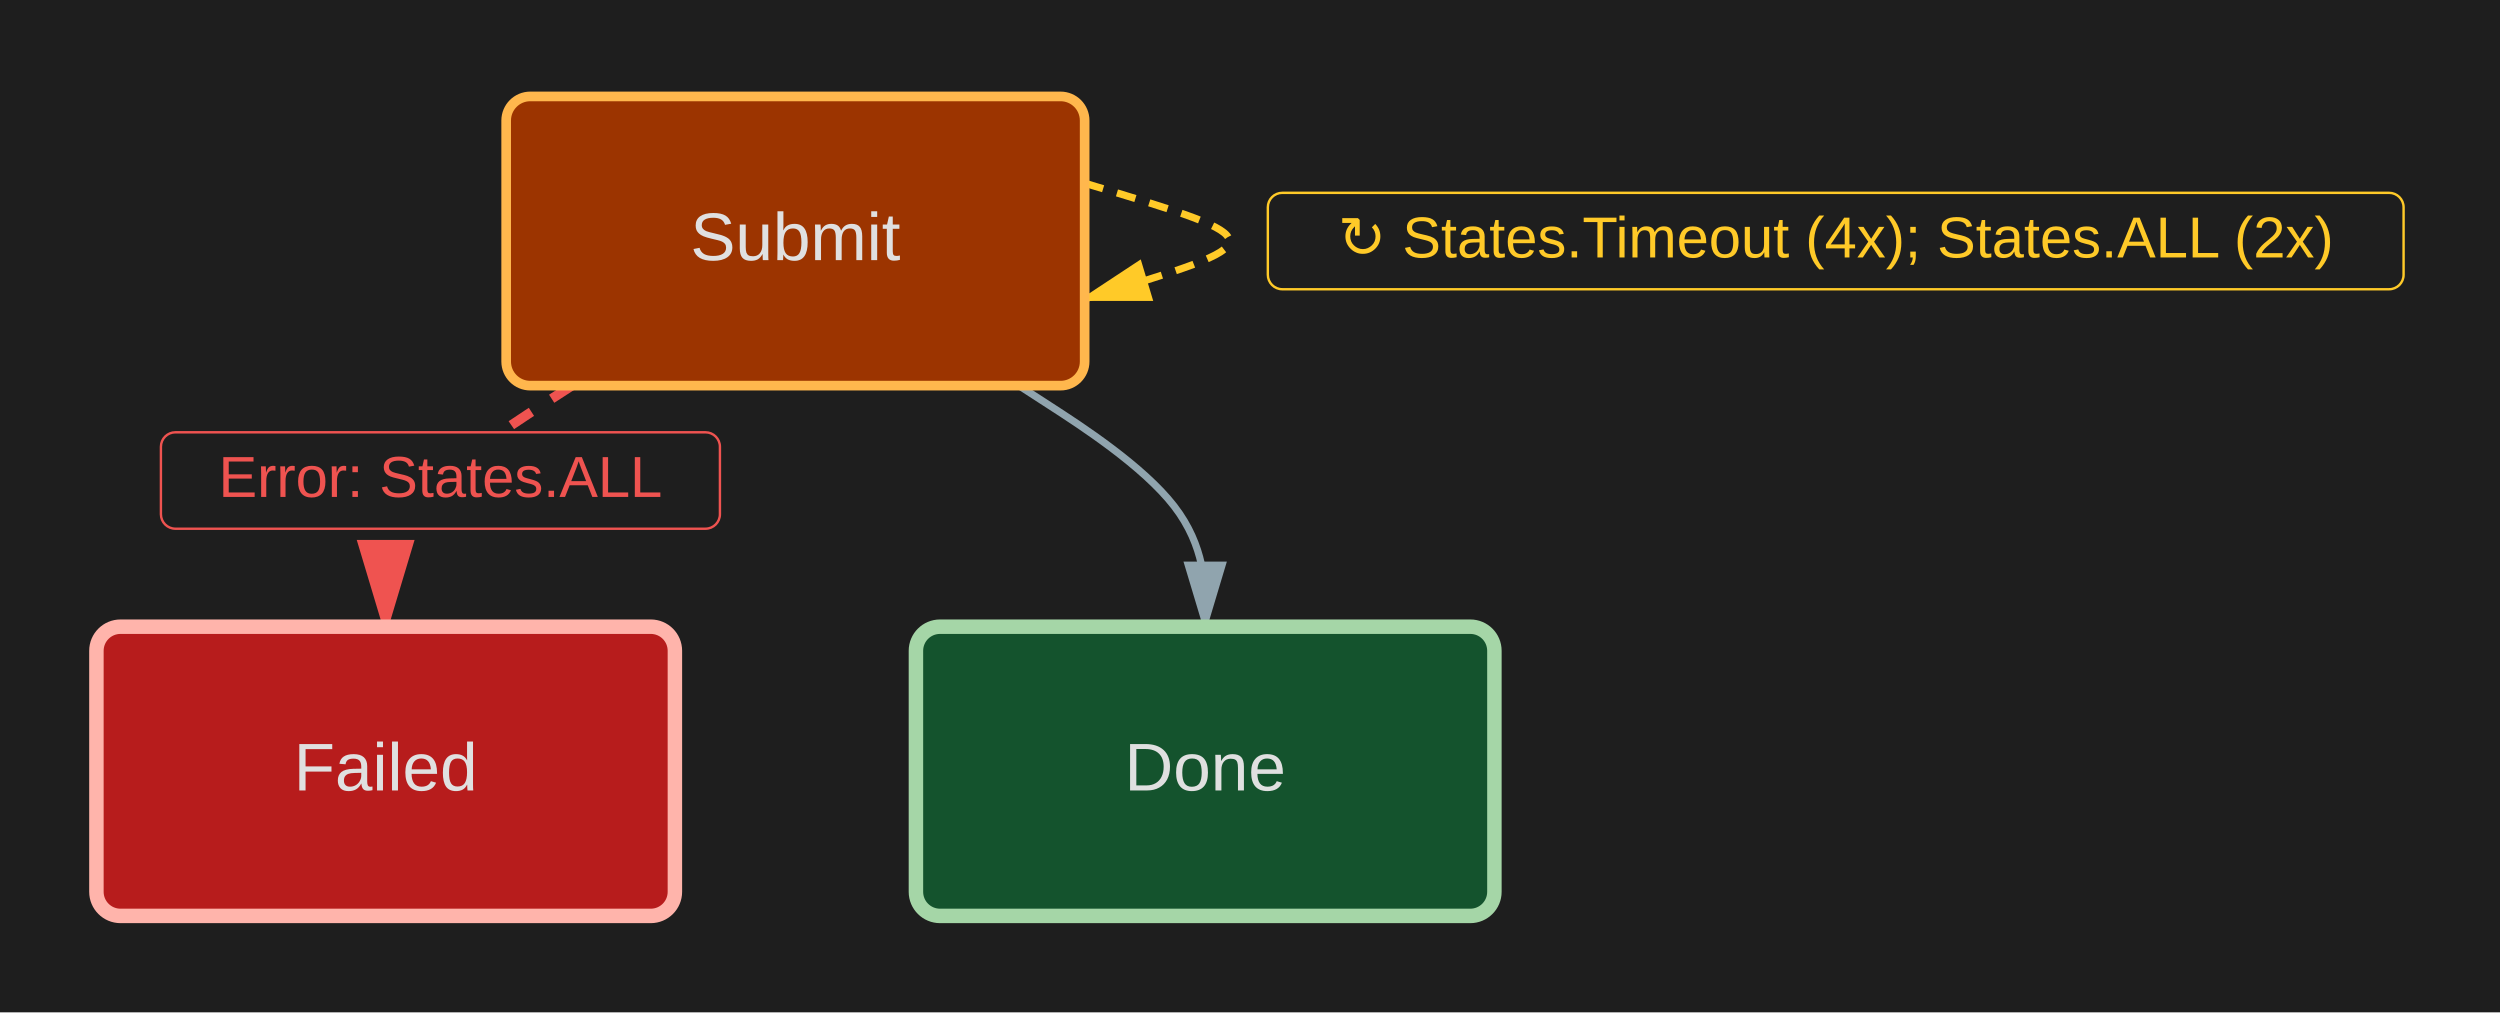
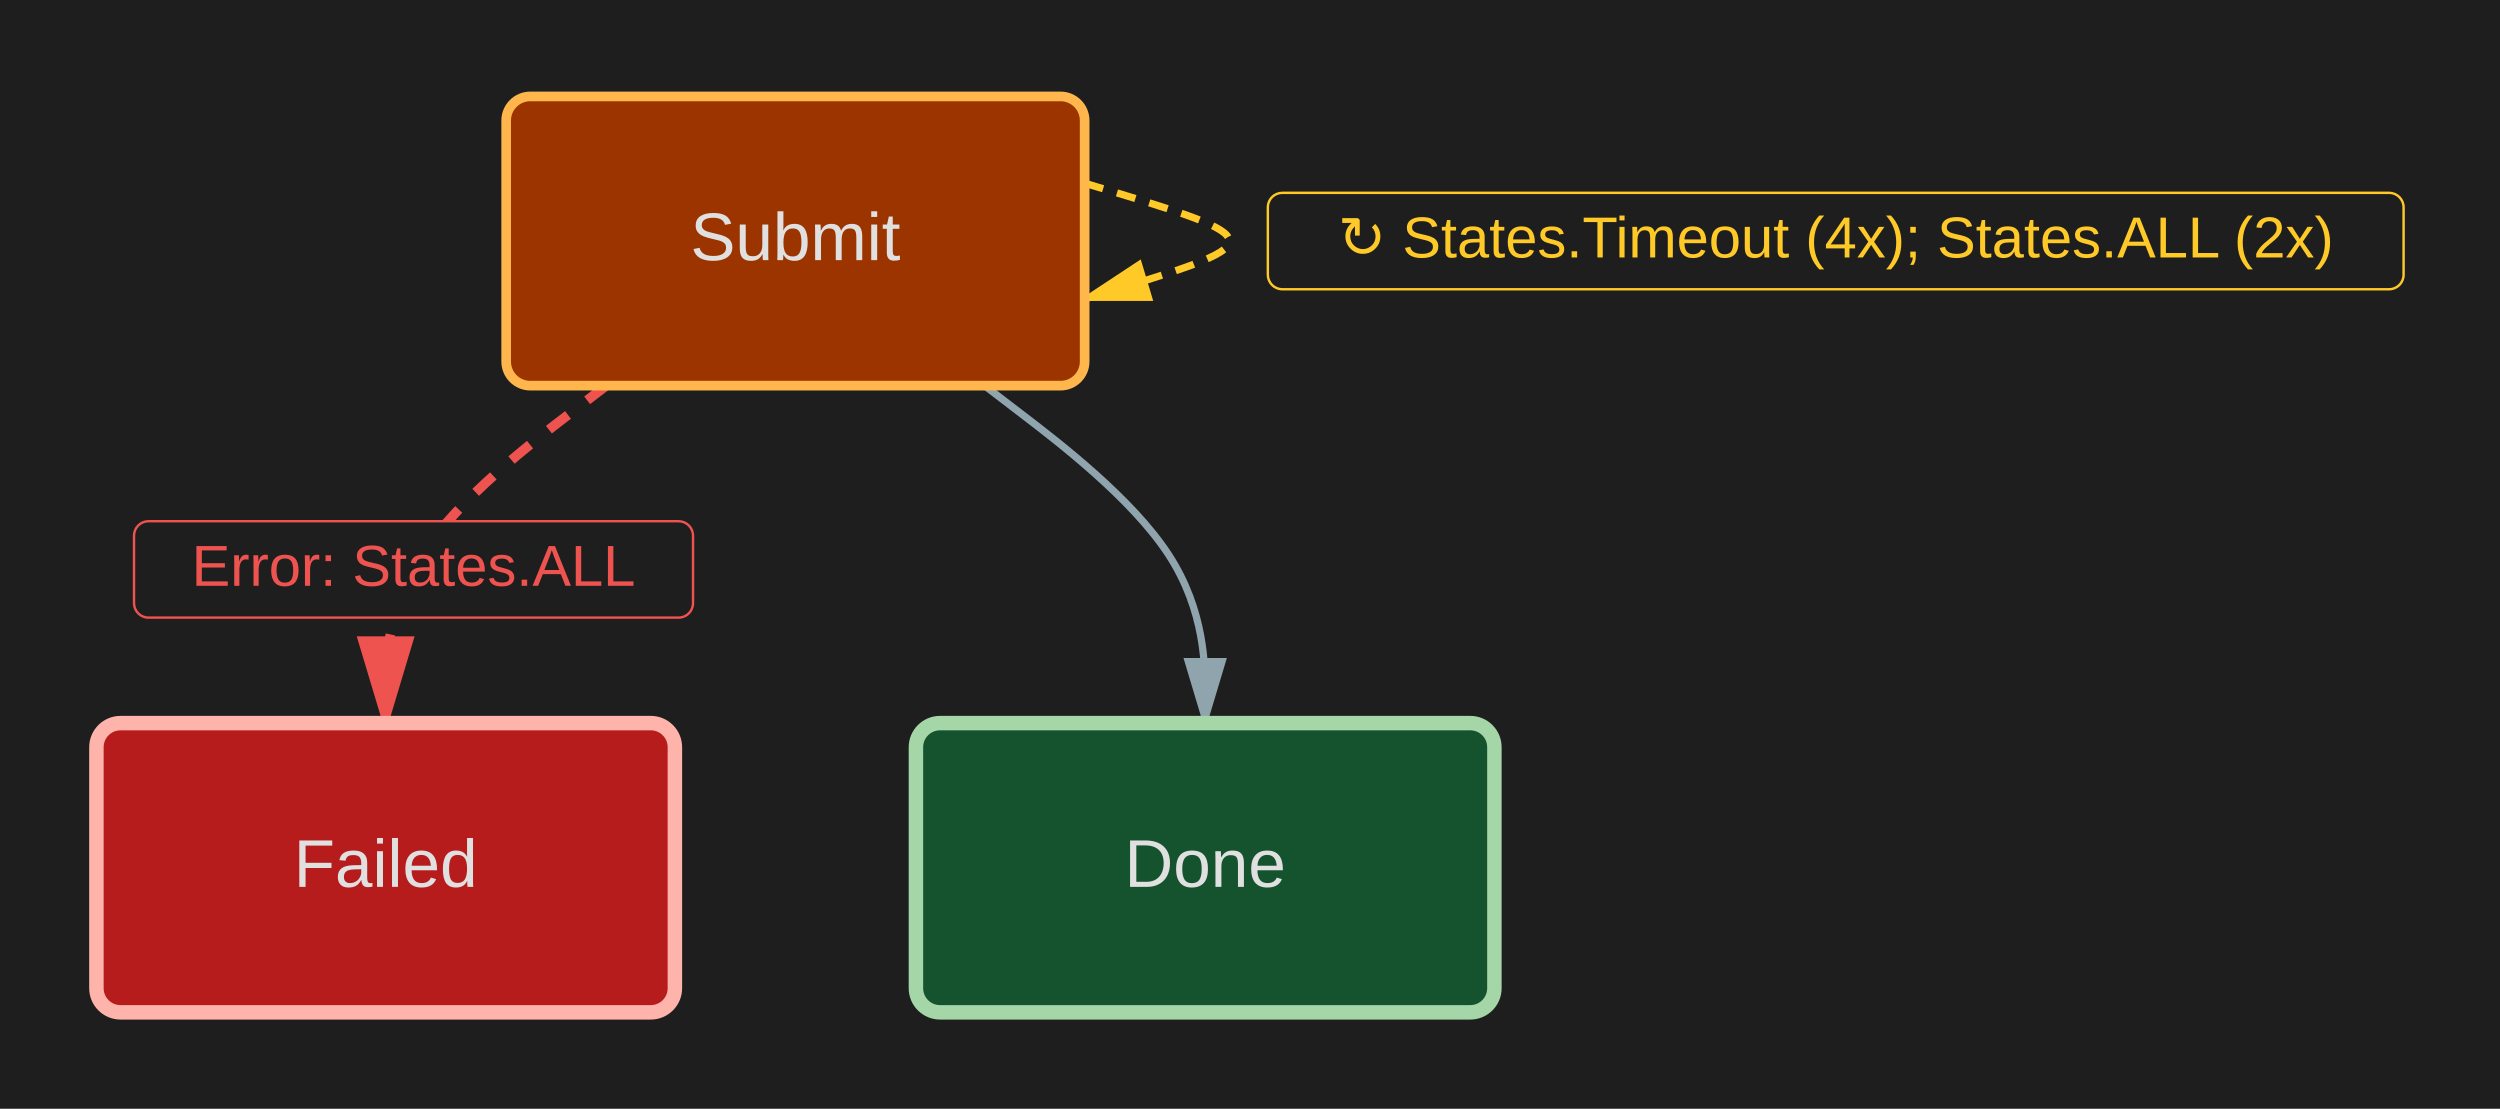
- <svg xmlns="http://www.w3.org/2000/svg" width="518.6" height="210" viewBox="0 0 518.6 210" role="graphics-document" aria-label="Task with retry and catch policies">
-   <rect x="0" y="0" width="518.6" height="210" fill="#1e1e1e" />
+ <svg xmlns="http://www.w3.org/2000/svg" width="518.6" height="230" viewBox="0 0 518.6 230" role="graphics-document" aria-label="Task with retry and catch policies">
+   <rect x="0" y="0" width="518.6" height="230" fill="#1e1e1e" />
  <defs>
-     <marker id="arrowhead-normal" markerWidth="10" markerHeight="10" refX="9" refY="3" orient="auto">
+     <marker id="sfn-d7bde063-arrowhead-normal" markerWidth="10" markerHeight="10" refX="9" refY="3" orient="auto">
      <polygon points="0 0, 10 3, 0 6" fill="#90a4ae" />
    </marker>
-     <marker id="arrowhead-error" markerWidth="10" markerHeight="10" refX="9" refY="3" orient="auto">
+     <marker id="sfn-d7bde063-arrowhead-error" markerWidth="10" markerHeight="10" refX="9" refY="3" orient="auto">
      <polygon points="0 0, 10 3, 0 6" fill="#ef5350" />
    </marker>
-     <marker id="arrowhead-choice" markerWidth="10" markerHeight="10" refX="9" refY="3" orient="auto">
+     <marker id="sfn-d7bde063-arrowhead-choice" markerWidth="10" markerHeight="10" refX="9" refY="3" orient="auto">
      <polygon points="0 0, 10 3, 0 6" fill="#ce93d8" />
    </marker>
-     <marker id="arrowhead-default" markerWidth="10" markerHeight="10" refX="9" refY="3" orient="auto">
+     <marker id="sfn-d7bde063-arrowhead-default" markerWidth="10" markerHeight="10" refX="9" refY="3" orient="auto">
      <polygon points="0 0, 10 3, 0 6" fill="#ba68c8" />
    </marker>
-     <marker id="arrowhead-retry" markerWidth="10" markerHeight="10" refX="9" refY="3" orient="auto">
+     <marker id="sfn-d7bde063-arrowhead-retry" markerWidth="10" markerHeight="10" refX="9" refY="3" orient="auto">
      <polygon points="0 0, 10 3, 0 6" fill="#ffca28" />
    </marker>
  </defs>
  <g class="edges">
-     <path d="M211.364,80L217.803,84.167C224.242,88.333,237.121,96.667,243.561,105C250,113.333,250,121.667,250,125.833L250,130" data-edge-id="Submit-&gt;Done#normal#0" fill="none" stroke="#90a4ae" stroke-width="1.5" marker-end="url(#arrowhead-normal)" />
-     <path d="M 225,38 C 265,50 265,50 225,62" data-edge-id="Submit-&gt;Submit#retry#0" fill="none" stroke="#ffca28" stroke-width="1.5" marker-end="url(#arrowhead-retry)" stroke-dasharray="4,3" />
+     <path d="M204.231,80L211.859,85.833C219.487,91.667,234.744,103.333,242.372,115C250,126.667,250,138.333,250,144.167L250,150" data-edge-id="Submit-&gt;Done#normal#0" fill="none" stroke="#90a4ae" stroke-width="1.5" marker-end="url(#sfn-d7bde063-arrowhead-normal)" />
+     <path d="M 225,38 C 265,50 265,50 225,62" data-edge-id="Submit-&gt;Submit#retry#0" fill="none" stroke="#ffca28" stroke-width="1.5" marker-end="url(#sfn-d7bde063-arrowhead-retry)" stroke-dasharray="4,3" />
    <rect x="263" y="40" width="235.6" height="20" fill="#1e1e1e" stroke="#ffca28" stroke-width="0.5" rx="3" />
    <text x="380.8" y="50" text-anchor="middle" dominant-baseline="middle" fill="#ffca28" font-size="12" font-family="Arial, sans-serif">↻ States.Timeout (4x); States.ALL (2x)</text>
-     <path d="M118.636,80L112.197,84.167C105.758,88.333,92.879,96.667,86.439,105C80,113.333,80,121.667,80,125.833L80,130" data-edge-id="Submit-&gt;Failed#error#0" fill="none" stroke="#ef5350" stroke-width="2" marker-end="url(#arrowhead-error)" stroke-dasharray="5,5" />
-     <rect x="33.381" y="89.676" width="115.96" height="20" fill="#1e1e1e" stroke="#ef5350" stroke-width="0.5" rx="3" />
-     <text x="91.361" y="99.676" text-anchor="middle" dominant-baseline="middle" fill="#ef5350" font-size="12" font-family="Arial, sans-serif">Error: States.ALL</text>
+     <path d="M125.769,80L118.141,85.833C110.513,91.667,95.256,103.333,87.628,115C80,126.667,80,138.333,80,144.167L80,150" data-edge-id="Submit-&gt;Failed#error#0" fill="none" stroke="#ef5350" stroke-width="2" marker-end="url(#sfn-d7bde063-arrowhead-error)" stroke-dasharray="5,5" />
+     <rect x="27.801" y="108.12" width="115.96" height="20" fill="#1e1e1e" stroke="#ef5350" stroke-width="0.5" rx="3" />
+     <text x="85.781" y="118.12" text-anchor="middle" dominant-baseline="middle" fill="#ef5350" font-size="12" font-family="Arial, sans-serif">Error: States.ALL</text>
  </g>
  <g class="containers" />
  <g class="nodes">
    <g class="node node-Task" data-state-id="Submit" data-state-type="Task" transform="translate(165, 50)">
      <rect x="-60" y="-30" width="120" height="60" rx="5" fill="#9c3400" stroke="#ffb74d" stroke-width="2" />
      <text x="0" y="0" text-anchor="middle" dominant-baseline="middle" fill="#e0e0e0" font-size="14" font-family="Arial, sans-serif">Submit</text>
    </g>
-     <g class="node node-Succeed" data-state-id="Done" data-state-type="Succeed" transform="translate(250, 160)">
+     <g class="node node-Succeed" data-state-id="Done" data-state-type="Succeed" transform="translate(250, 180)">
      <rect x="-60" y="-30" width="120" height="60" rx="5" fill="#14532d" stroke="#a5d6a7" stroke-width="3" />
      <text x="0" y="0" text-anchor="middle" dominant-baseline="middle" fill="#e0e0e0" font-size="14" font-family="Arial, sans-serif">Done</text>
    </g>
-     <g class="node node-Fail" data-state-id="Failed" data-state-type="Fail" transform="translate(80, 160)">
+     <g class="node node-Fail" data-state-id="Failed" data-state-type="Fail" transform="translate(80, 180)">
      <rect x="-60" y="-30" width="120" height="60" rx="5" fill="#b71c1c" stroke="#ffb4ab" stroke-width="3" />
      <text x="0" y="0" text-anchor="middle" dominant-baseline="middle" fill="#e0e0e0" font-size="14" font-family="Arial, sans-serif">Failed</text>
    </g>
  </g>
</svg>
